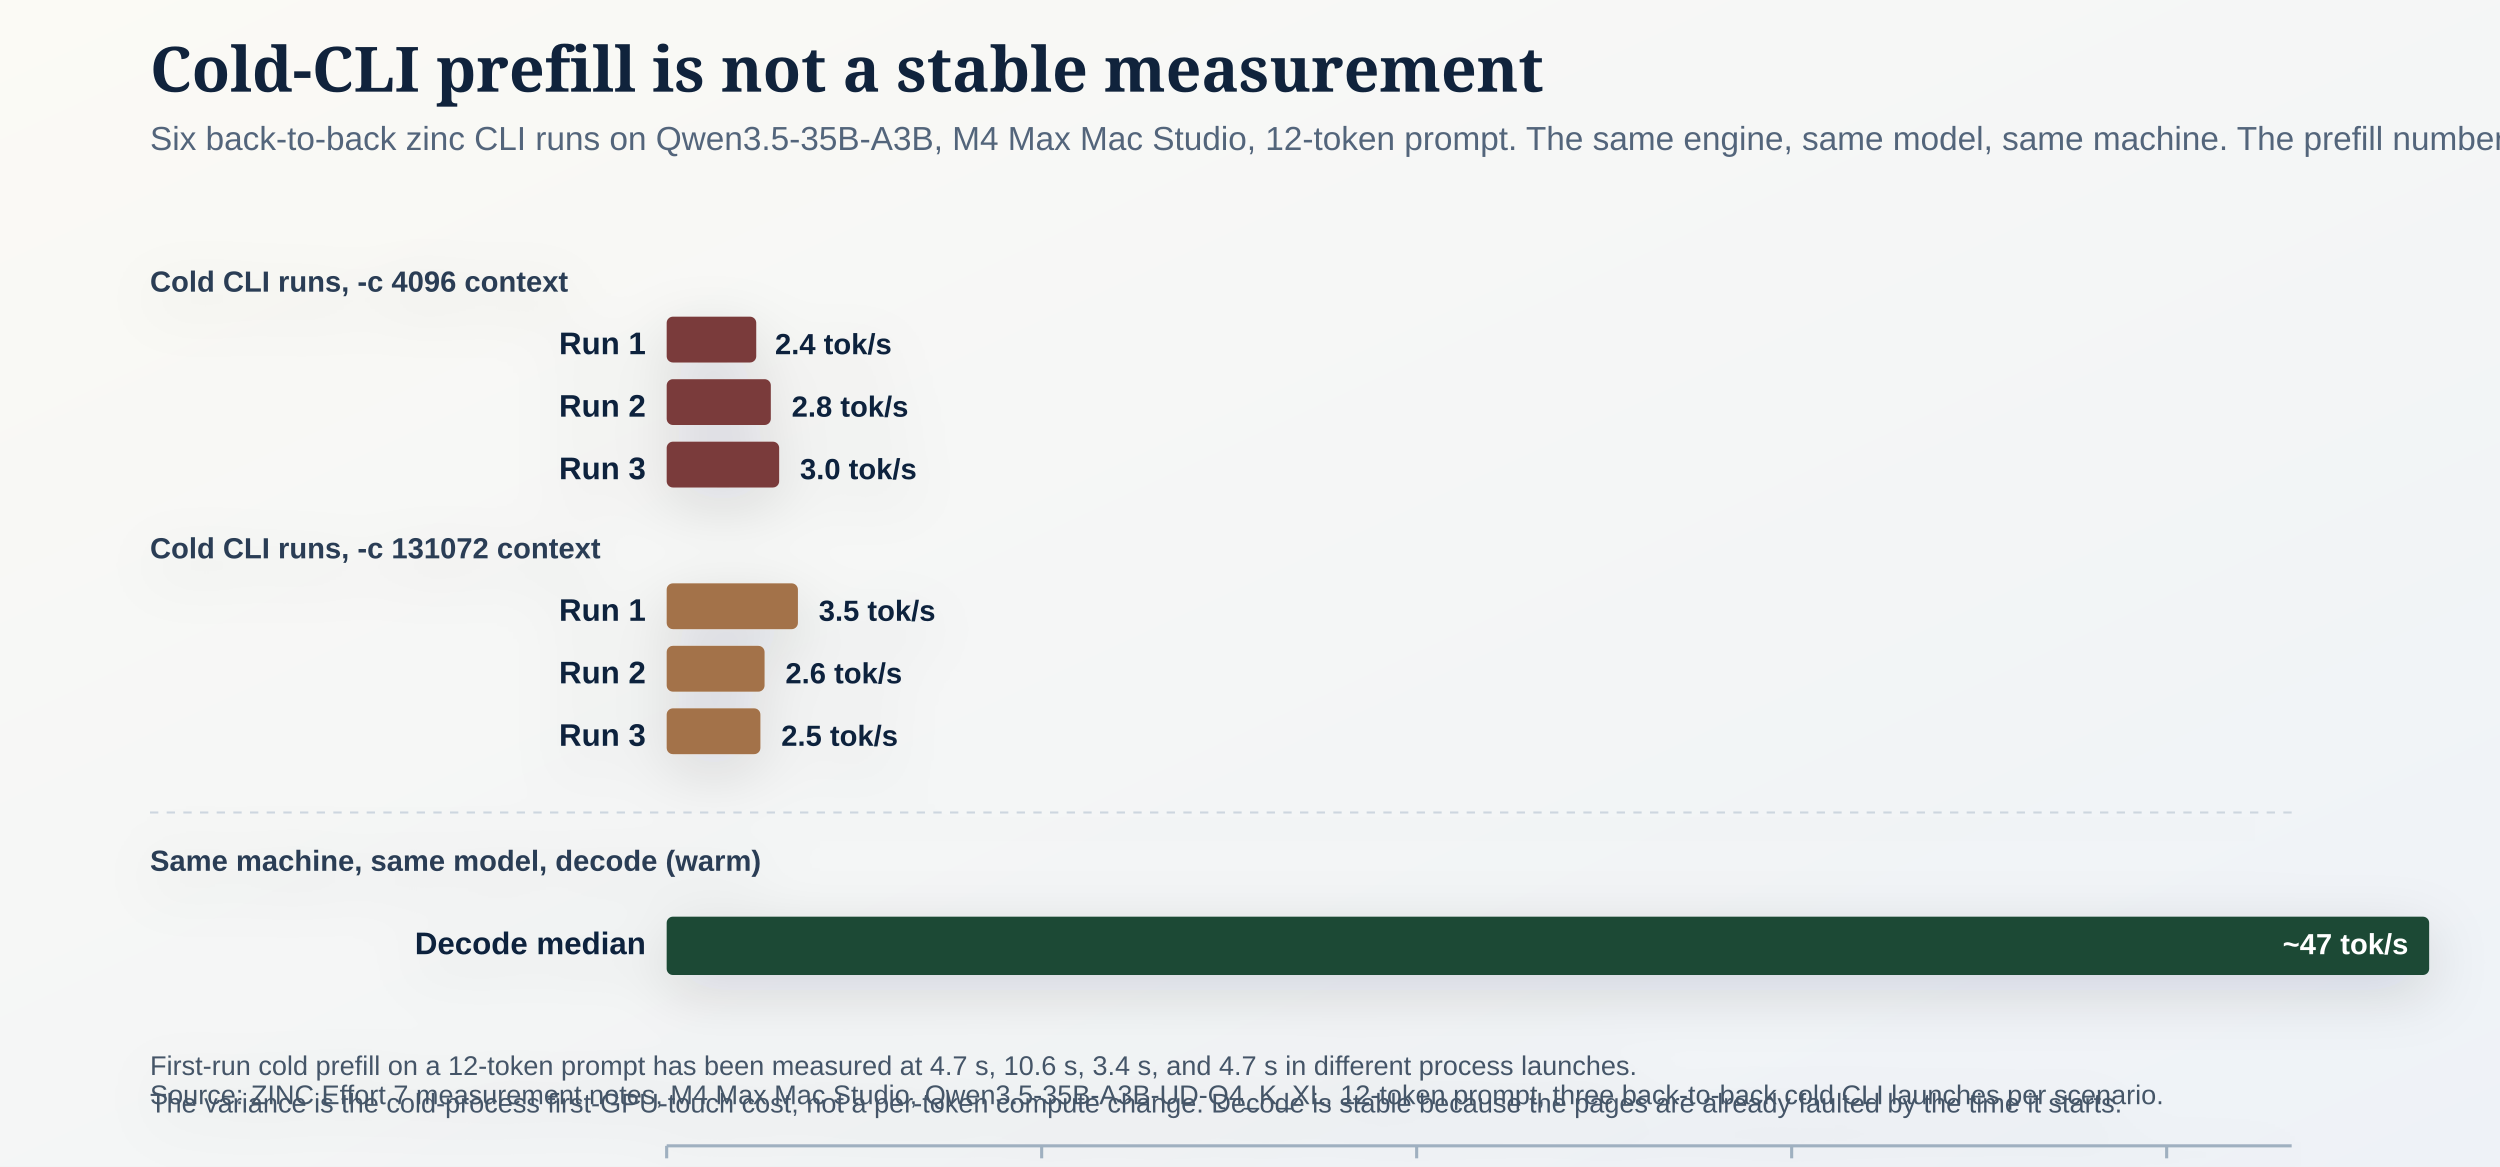
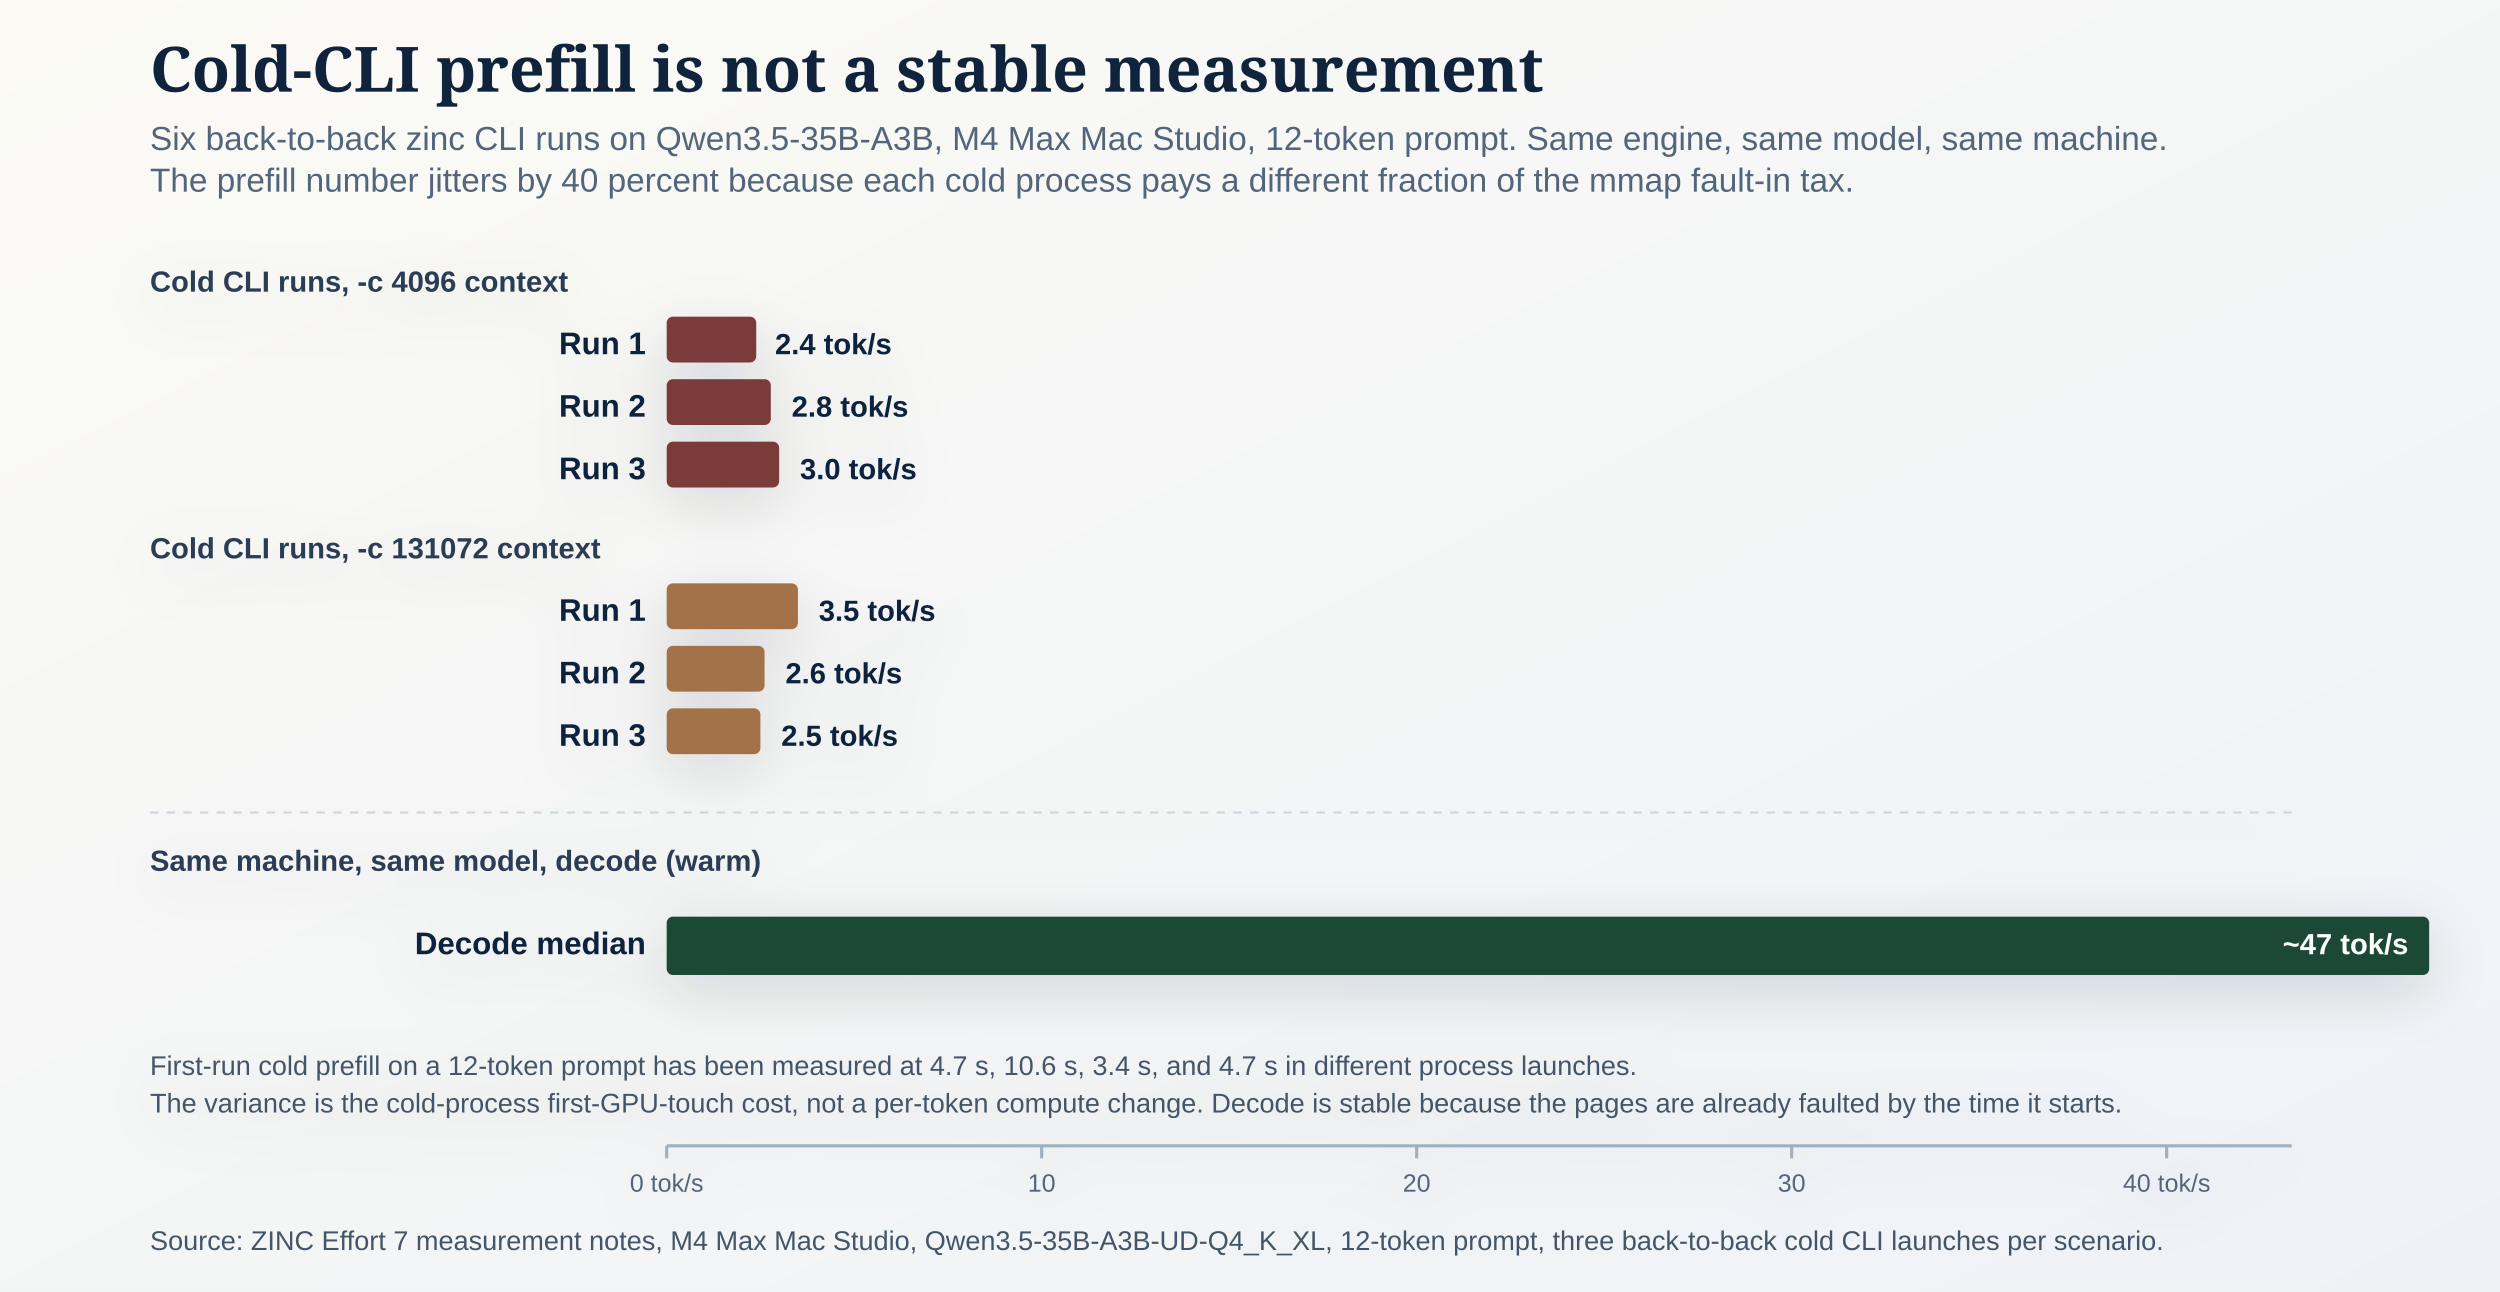
- <svg xmlns="http://www.w3.org/2000/svg" width="1200" height="560" viewBox="0 0 1200 560" role="img" aria-labelledby="title desc">
+ <svg xmlns="http://www.w3.org/2000/svg" width="1200" height="620" viewBox="0 0 1200 620" role="img" aria-labelledby="title desc">
  <defs>
    <linearGradient id="bg-cold" x1="0" y1="0" x2="1" y2="1">
      <stop offset="0%" stop-color="#fbfaf5" />
      <stop offset="100%" stop-color="#eef2f7" />
    </linearGradient>
    <filter id="shadow-cold" x="-20%" y="-20%" width="140%" height="140%">
      <feDropShadow dx="0" dy="8" stdDeviation="14" flood-color="#0f172a" flood-opacity="0.14" />
    </filter>
    <style>
      .c-title { font: 700 30px Georgia, serif; fill: #10233c; }
      .c-sub { font: 500 16px Arial, sans-serif; fill: #53657b; }
      .c-label { font: 600 15px Arial, sans-serif; fill: #10233c; }
      .c-value { font: 700 14px Arial, sans-serif; fill: #ffffff; }
      .c-value-out { font: 700 14px Arial, sans-serif; fill: #10233c; }
      .c-axis { font: 400 12px Arial, sans-serif; fill: #53657b; }
      .c-note { font: 400 13px Arial, sans-serif; fill: #445567; }
      .c-section { font: 700 14px Arial, sans-serif; fill: #2c3e54; }
    </style>
  </defs>
-   <rect width="1200" height="560" fill="url(#bg-cold)" />
+   <rect width="1200" height="620" fill="url(#bg-cold)" />
  <g transform="translate(72 44)">
    <text class="c-title">Cold-CLI prefill is not a stable measurement</text>
-     <text class="c-sub" x="0" y="28">Six back-to-back zinc CLI runs on Qwen3.5-35B-A3B, M4 Max Mac Studio, 12-token prompt. The same engine, same model, same machine. The prefill number jitters by 40 percent because each cold process pays a different fraction of the mmap fault-in tax.</text>
+     <text class="c-sub" x="0" y="28">
+       <tspan x="0" dy="0">Six back-to-back zinc CLI runs on Qwen3.5-35B-A3B, M4 Max Mac Studio, 12-token prompt. Same engine, same model, same machine.</tspan>
+       <tspan x="0" dy="20">The prefill number jitters by 40 percent because each cold process pays a different fraction of the mmap fault-in tax.</tspan>
+     </text>
  </g>
  <g transform="translate(0 120)" filter="url(#shadow-cold)">
    <g>
      <line x1="320" y1="430" x2="1100" y2="430" stroke="#9fb0c0" stroke-width="1.5" />
      <line x1="320" y1="430" x2="320" y2="436" stroke="#9fb0c0" stroke-width="1.5" />
      <line x1="500" y1="430" x2="500" y2="436" stroke="#9fb0c0" stroke-width="1.5" />
      <line x1="680" y1="430" x2="680" y2="436" stroke="#9fb0c0" stroke-width="1.5" />
      <line x1="860" y1="430" x2="860" y2="436" stroke="#9fb0c0" stroke-width="1.5" />
      <line x1="1040" y1="430" x2="1040" y2="436" stroke="#9fb0c0" stroke-width="1.5" />
      <text class="c-axis" x="320" y="452" text-anchor="middle">0 tok/s</text>
      <text class="c-axis" x="500" y="452" text-anchor="middle">10</text>
      <text class="c-axis" x="680" y="452" text-anchor="middle">20</text>
      <text class="c-axis" x="860" y="452" text-anchor="middle">30</text>
      <text class="c-axis" x="1040" y="452" text-anchor="middle">40 tok/s</text>
    </g>
    <text class="c-section" x="72" y="20">Cold CLI runs, -c 4096 context</text>
    <g>
      <text class="c-label" x="310" y="50" text-anchor="end">Run 1</text>
      <rect x="320" y="32" width="43" height="22" fill="#7a3b3b" rx="3" />
      <text class="c-value-out" x="372" y="50">2.4 tok/s</text>
    </g>
    <g>
      <text class="c-label" x="310" y="80" text-anchor="end">Run 2</text>
      <rect x="320" y="62" width="50" height="22" fill="#7a3b3b" rx="3" />
      <text class="c-value-out" x="380" y="80">2.8 tok/s</text>
    </g>
    <g>
      <text class="c-label" x="310" y="110" text-anchor="end">Run 3</text>
      <rect x="320" y="92" width="54" height="22" fill="#7a3b3b" rx="3" />
      <text class="c-value-out" x="384" y="110">3.0 tok/s</text>
    </g>
    <text class="c-section" x="72" y="148">Cold CLI runs, -c 131072 context</text>
    <g>
      <text class="c-label" x="310" y="178" text-anchor="end">Run 1</text>
      <rect x="320" y="160" width="63" height="22" fill="#a3724a" rx="3" />
      <text class="c-value-out" x="393" y="178">3.5 tok/s</text>
    </g>
    <g>
      <text class="c-label" x="310" y="208" text-anchor="end">Run 2</text>
      <rect x="320" y="190" width="47" height="22" fill="#a3724a" rx="3" />
      <text class="c-value-out" x="377" y="208">2.6 tok/s</text>
    </g>
    <g>
      <text class="c-label" x="310" y="238" text-anchor="end">Run 3</text>
      <rect x="320" y="220" width="45" height="22" fill="#a3724a" rx="3" />
      <text class="c-value-out" x="375" y="238">2.5 tok/s</text>
    </g>
    <line x1="72" y1="270" x2="1100" y2="270" stroke="#cdd6df" stroke-width="1" stroke-dasharray="4 4" />
    <text class="c-section" x="72" y="298">Same machine, same model, decode (warm)</text>
    <g>
      <text class="c-label" x="310" y="338" text-anchor="end">Decode median</text>
      <rect x="320" y="320" width="846" height="28" fill="#1d4a35" rx="3" />
      <text class="c-value" x="1156" y="338" text-anchor="end">~47 tok/s</text>
    </g>
    <text class="c-note" x="72" y="396">First-run cold prefill on a 12-token prompt has been measured at 4.7 s, 10.6 s, 3.4 s, and 4.7 s in different process launches.</text>
    <text class="c-note" x="72" y="414">The variance is the cold-process first-GPU-touch cost, not a per-token compute change. Decode is stable because the pages are already faulted by the time it starts.</text>
  </g>
-   <text class="c-note" x="72" y="530">Source: ZINC Effort 7 measurement notes, M4 Max Mac Studio, Qwen3.5-35B-A3B-UD-Q4_K_XL, 12-token prompt, three back-to-back cold CLI launches per scenario.</text>
+   <text class="c-note" x="72" y="600">Source: ZINC Effort 7 measurement notes, M4 Max Mac Studio, Qwen3.5-35B-A3B-UD-Q4_K_XL, 12-token prompt, three back-to-back cold CLI launches per scenario.</text>
</svg>
